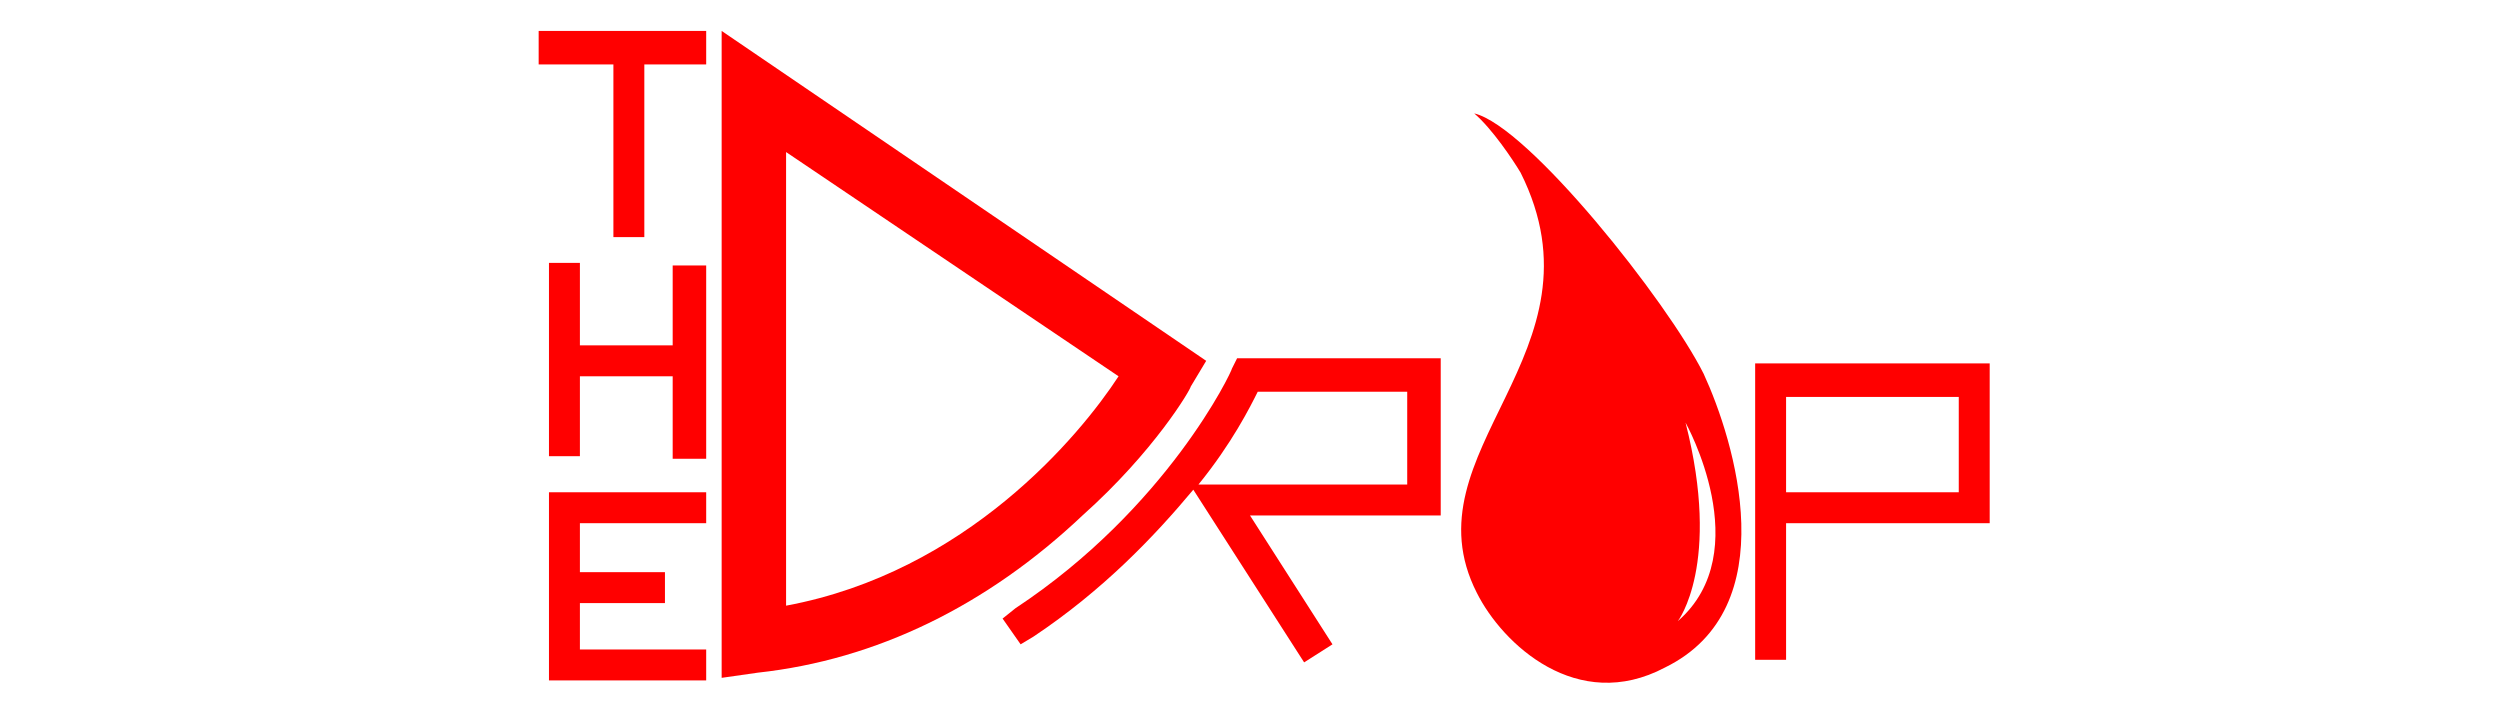
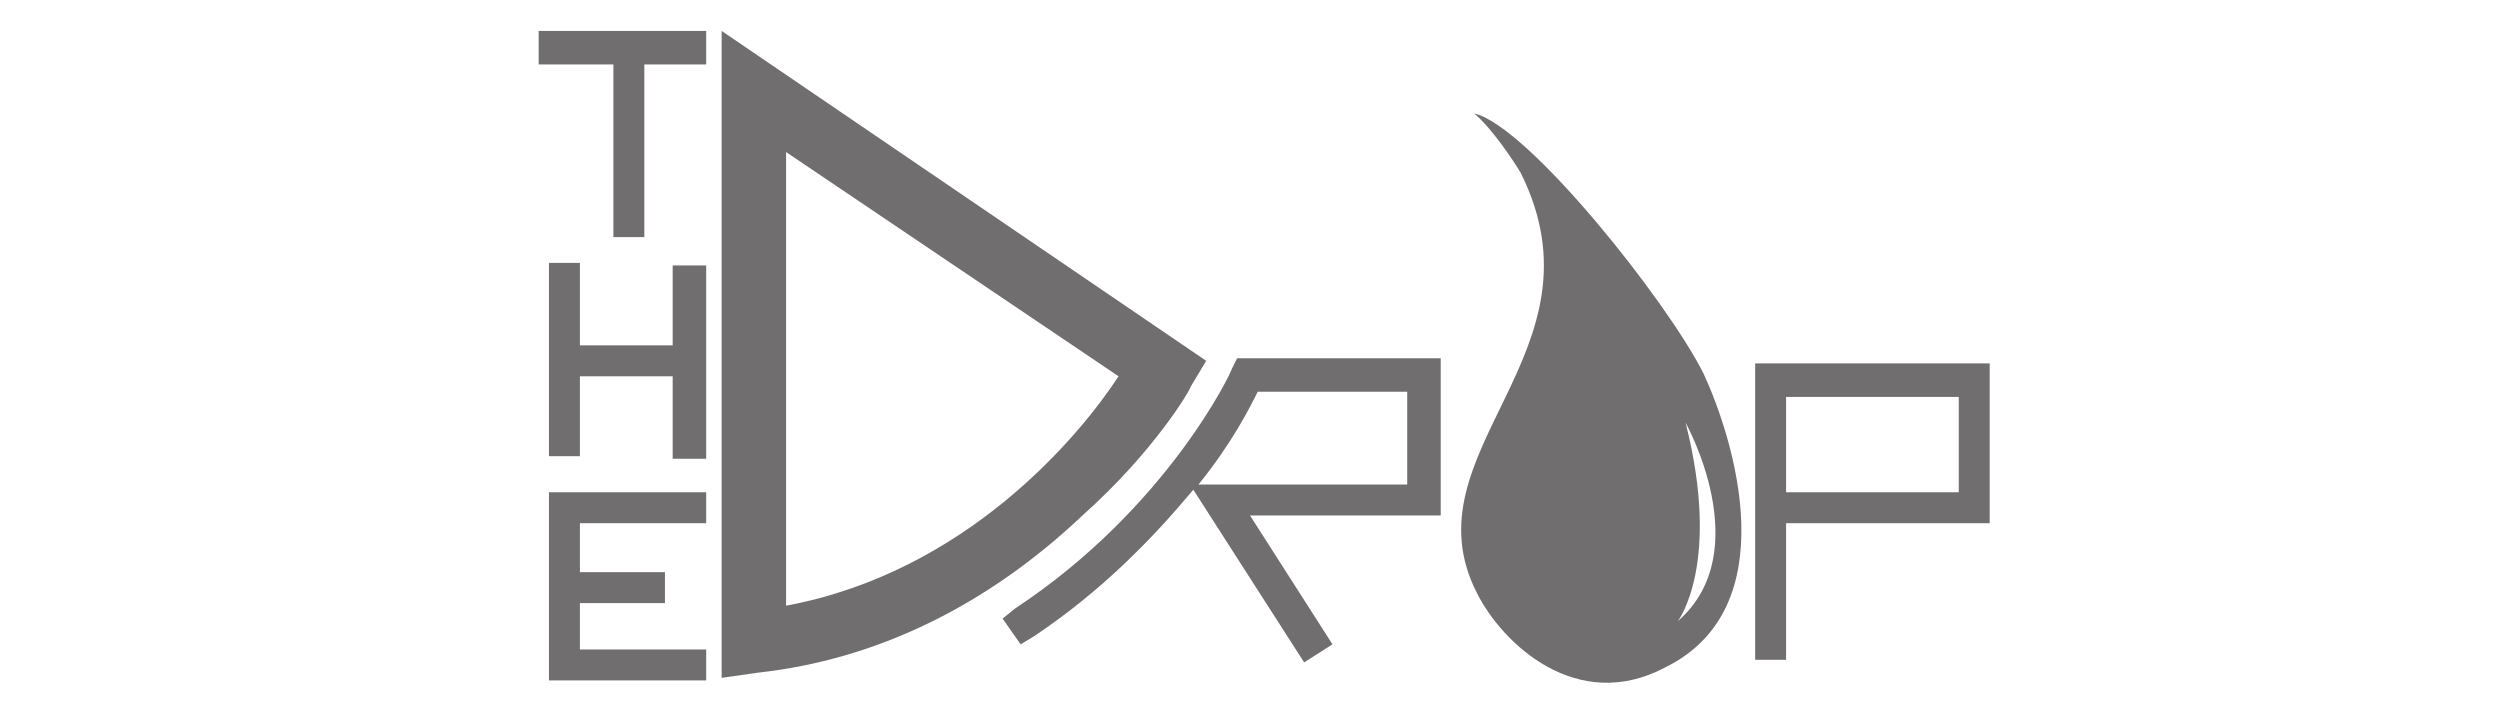
<svg xmlns="http://www.w3.org/2000/svg" version="1.1" id="Capa_1" x="0px" y="0px" viewBox="0 0 97 27.7" style="enable-background:new 0 0 97 27.7;" xml:space="preserve">
  <style type="text/css">
- 	.st0{fill:#FF0000;}
+ 	.st0{fill:#706E6E;}
</style>
  <g>
    <path class="st0" d="M46.2,15l0.6-1L28,1.2v25.1l1.4-0.2C34,25.6,38.3,23.5,42,20C44.8,17.5,46.2,15.1,46.2,15z M30.5,23.5V5.9   l12.9,8.7C41.9,16.9,37.5,22.2,30.5,23.5z" />
    <path class="st0" d="M48,13.9l-0.2,0.4c0,0.1-2.5,5.4-8.4,9.3L38.9,24l0.7,1l0.5-0.3c2.7-1.8,4.7-3.9,6.2-5.7l4.3,6.7l1.1-0.7   l-3.2-5h7.4v-6.1h-7.4H48z M54.6,15.2v3.6h-8.1c1.3-1.6,2-3,2.3-3.6C48.8,15.2,54.6,15.2,54.6,15.2z" />
    <path class="st0" d="M68.1,14.1v11.5h1.2v-5.3h7.9v-6.2C77.2,14.1,68.1,14.1,68.1,14.1z M76,19.1h-6.7v-3.7H76V19.1z" />
    <path class="st0" d="M57.2,4.4C57.9,5,58.7,6.2,59,6.7c3.5,7-4.5,10.8-1.7,16.3c1,2,3.9,4.7,7.3,2.9c4.7-2.3,2.7-8.8,1.5-11.4   C64.7,11.7,59.3,4.9,57.2,4.4z M65.1,24.1c0,0,1.7-2.2,0.3-7.7C65.4,16.4,68.2,21.4,65.1,24.1z" />
    <polygon class="st0" points="26.1,13.4 22.5,13.4 22.5,10.2 21.3,10.2 21.3,13.4 21.3,14.6 21.3,17.7 22.5,17.7 22.5,14.6    26.1,14.6 26.1,17.8 27.4,17.8 27.4,14.6 27.4,13.4 27.4,10.3 26.1,10.3  " />
    <polygon class="st0" points="21.3,26.4 27.4,26.4 27.4,25.2 22.5,25.2 22.5,23.4 25.8,23.4 25.8,22.2 22.5,22.2 22.5,20.3    27.4,20.3 27.4,19.1 21.3,19.1  " />
    <polygon class="st0" points="20.9,2.5 23.8,2.5 23.8,9.2 25,9.2 25,2.5 27.4,2.5 27.4,1.2 20.9,1.2  " />
  </g>
</svg>
